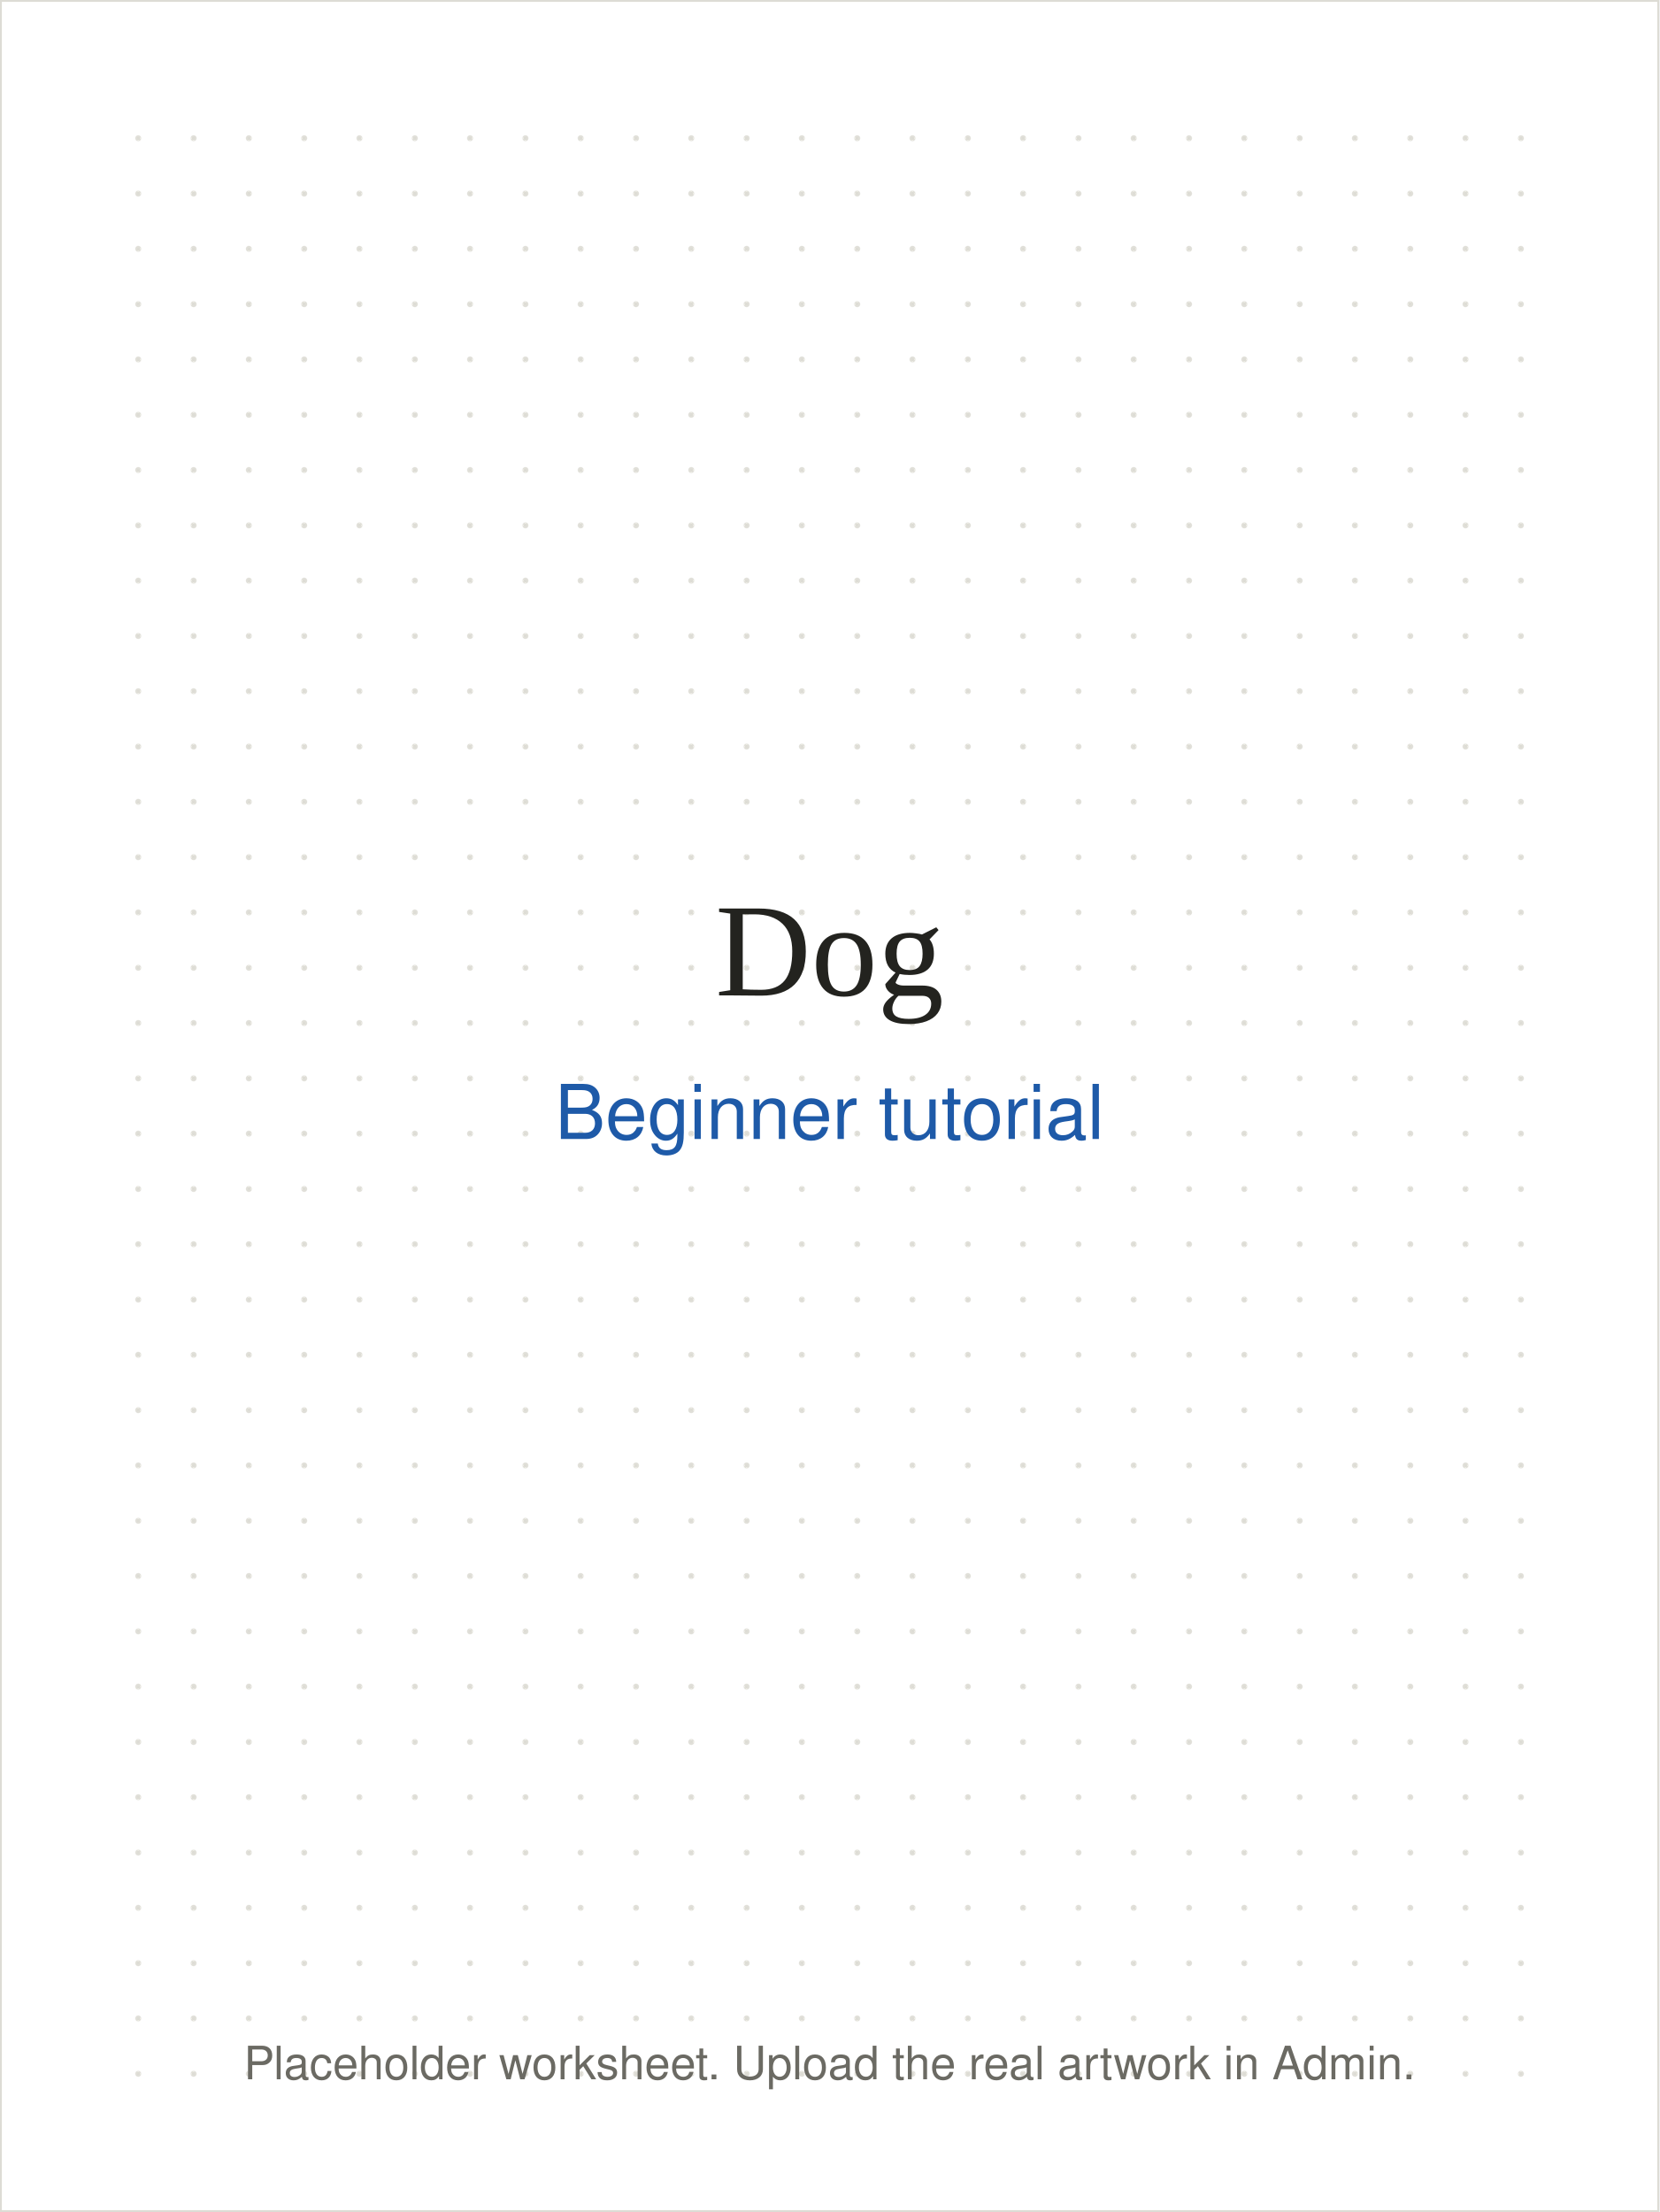
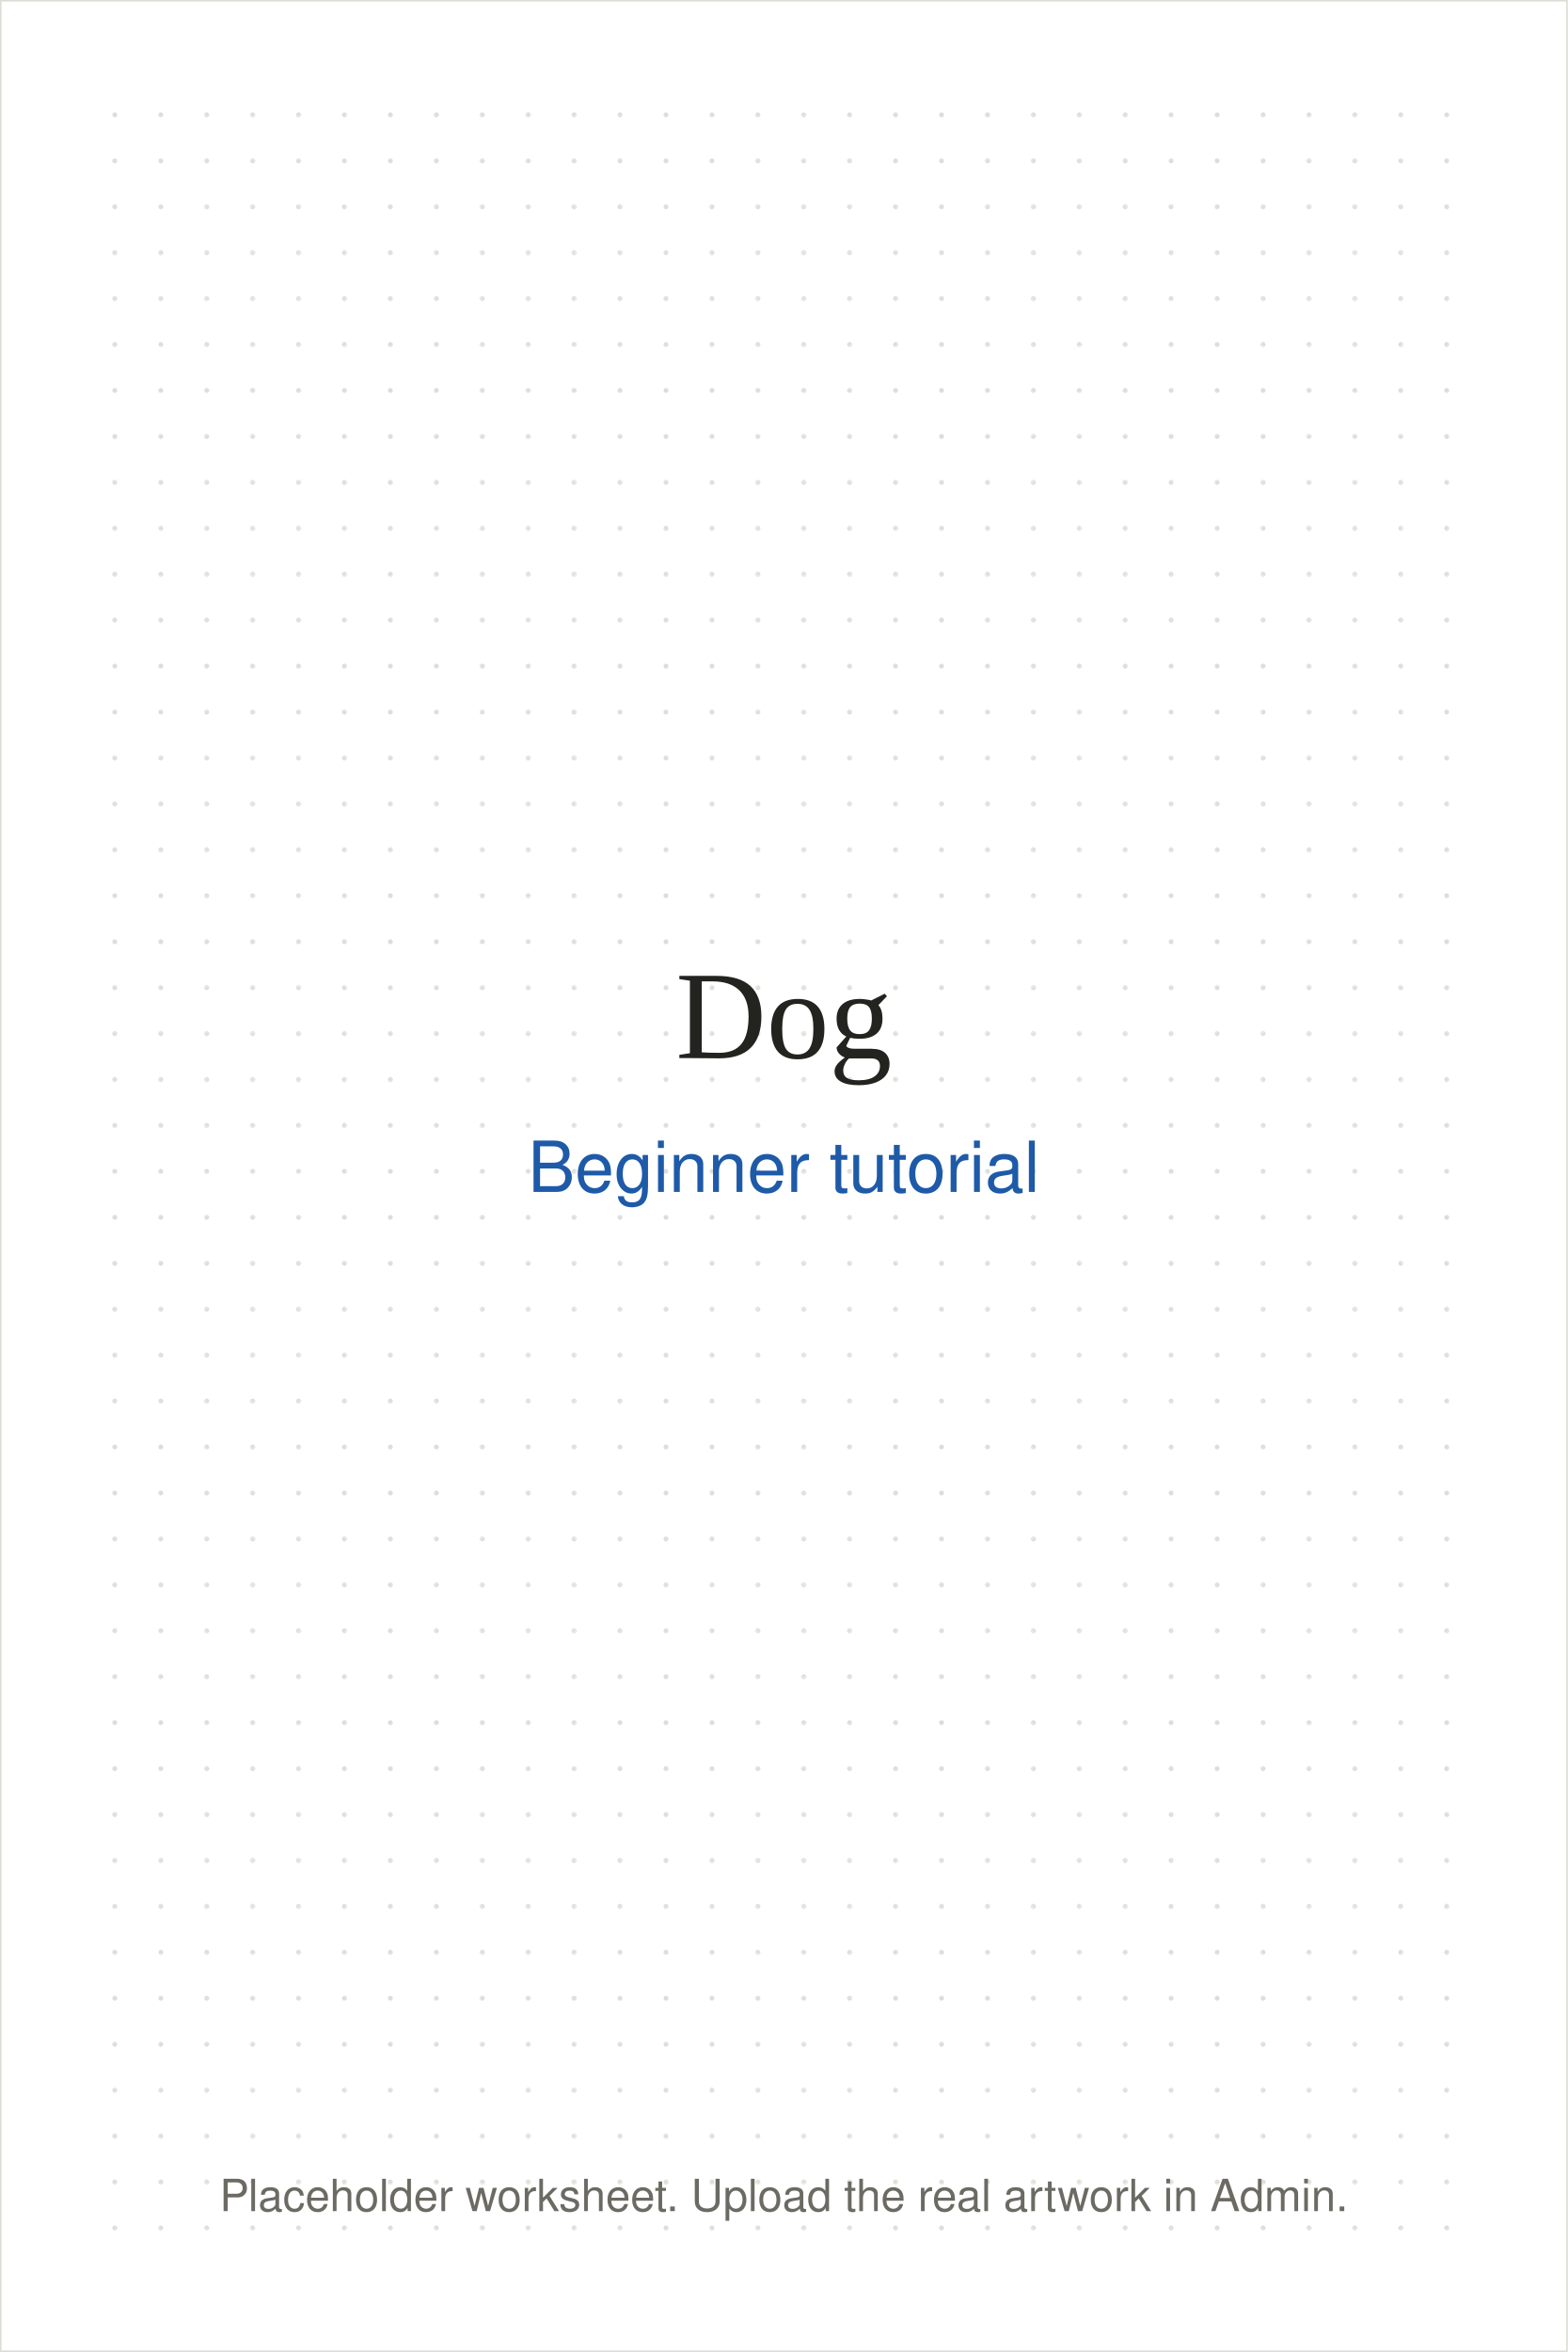
- <svg xmlns="http://www.w3.org/2000/svg" width="900" height="1200" viewBox="0 0 900 1200" role="img" aria-label="Dog, Beginner tutorial">
+ <svg xmlns="http://www.w3.org/2000/svg" width="1024" height="1536" viewBox="0 0 1024 1536" role="img" aria-label="Dog, Beginner tutorial">
  <defs>
    <pattern id="dots" width="30" height="30" patternUnits="userSpaceOnUse">
      <circle cx="15" cy="15" r="1.6" fill="#DDDCD5" />
    </pattern>
  </defs>
-   <rect width="900" height="1200" fill="#FFFFFF" />
-   <rect x="63" y="63" width="774" height="1074" fill="url(#dots)" />
-   <rect x="0.5" y="0.5" width="899" height="1199" fill="none" stroke="#DDDCD5" />
-   <text x="450" y="540" text-anchor="middle" font-family="Georgia, 'Times New Roman', serif" font-size="72" fill="#23231F">Dog</text>
-   <text x="450" y="617.9" text-anchor="middle" font-family="-apple-system, 'Segoe UI', Helvetica, Arial, sans-serif" font-size="41" fill="#1E5AA8">Beginner tutorial</text>
-   <text x="450" y="1128" text-anchor="middle" font-family="-apple-system, 'Segoe UI', Helvetica, Arial, sans-serif" font-size="25" fill="#6B6A63">Placeholder worksheet. Upload the real artwork in Admin.</text>
+   <rect width="1024" height="1536" fill="#FFFFFF" />
+   <rect x="72" y="72" width="880" height="1392" fill="url(#dots)" />
+   <rect x="0.5" y="0.5" width="1023" height="1535" fill="none" stroke="#DDDCD5" />
+   <text x="512" y="691" text-anchor="middle" font-family="Georgia, 'Times New Roman', serif" font-size="82" fill="#23231F">Dog</text>
+   <text x="512" y="778.4" text-anchor="middle" font-family="-apple-system, 'Segoe UI', Helvetica, Arial, sans-serif" font-size="46" fill="#1E5AA8">Beginner tutorial</text>
+   <text x="512" y="1444" text-anchor="middle" font-family="-apple-system, 'Segoe UI', Helvetica, Arial, sans-serif" font-size="29" fill="#6B6A63">Placeholder worksheet. Upload the real artwork in Admin.</text>
</svg>
